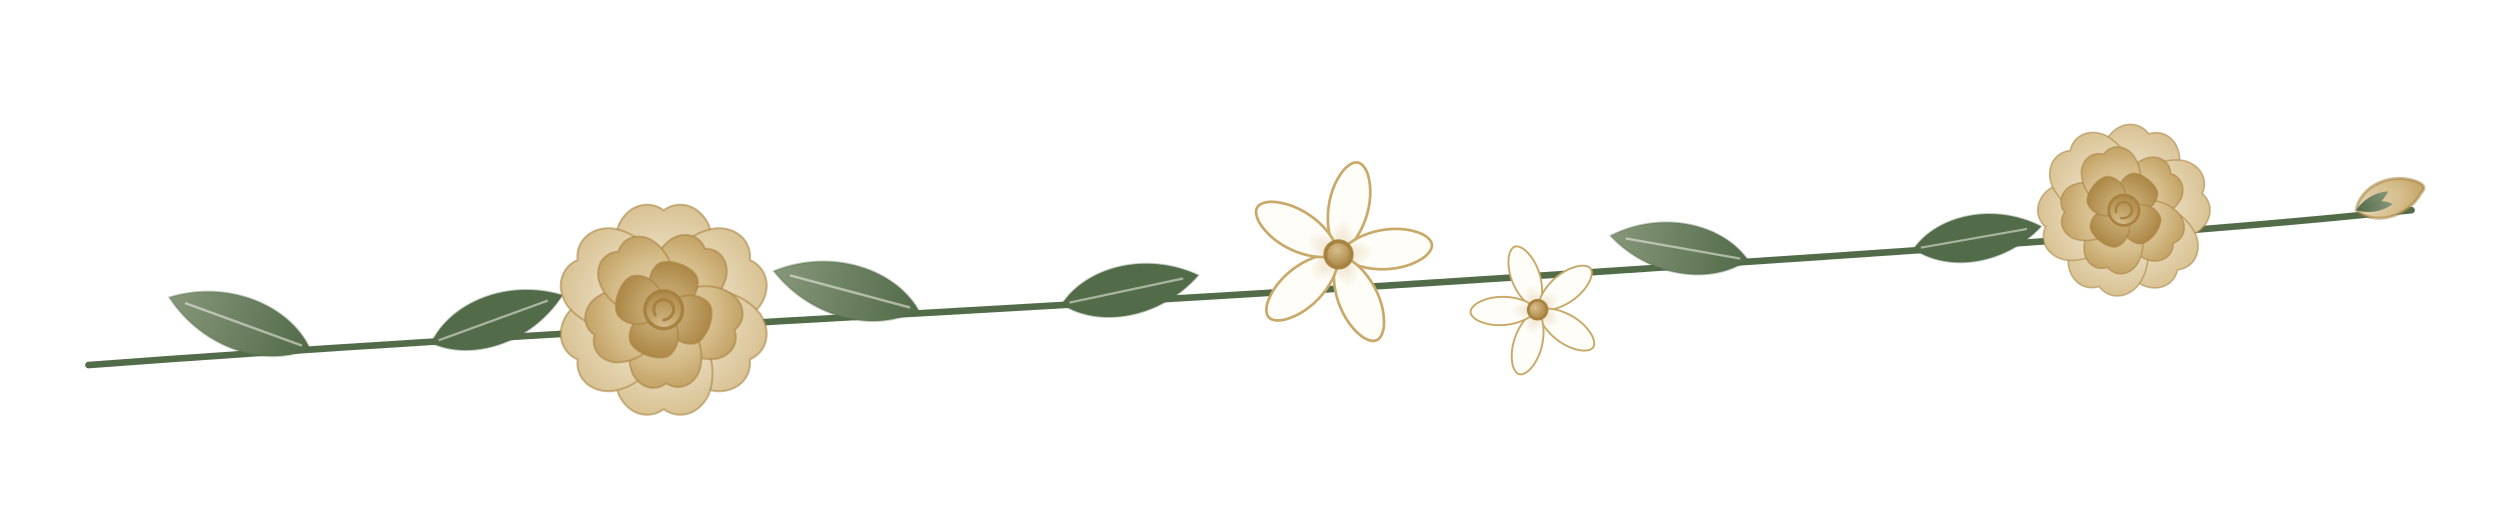
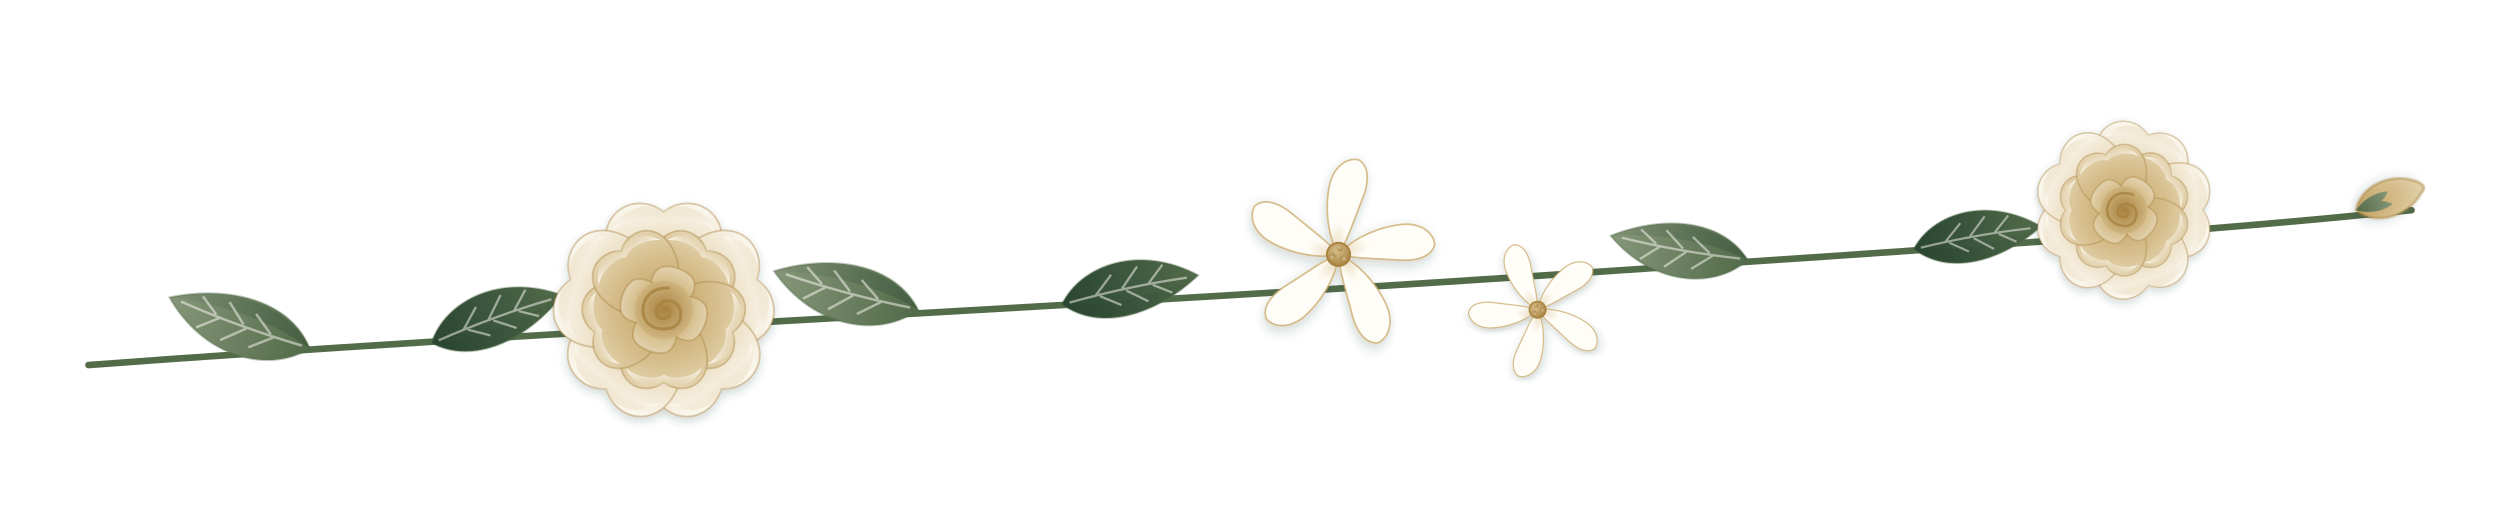
<svg xmlns="http://www.w3.org/2000/svg" viewBox="-16 -16 452 96" width="452" height="96">
-   <style>.p{transform-origin:50% 100%;stroke:#a8823f;stroke-opacity:.55}.j{stroke:#c9a96a;stroke-opacity:1;stroke-width:.7}.l{transform-origin:0 50%}.v{stroke:#526b49;stroke-width:.5;stroke-opacity:.35}.r{fill:none;stroke:#fffdf8;stroke-width:.6;stroke-opacity:.5}.s{fill:none;stroke:#526b49;stroke-linecap:round}.f{stroke:#a8823f}</style>
+   <style>.p{transform-origin:50% 100%;stroke:#a8823f;stroke-opacity:.4}.j{stroke:#c9a96a;stroke-opacity:.75;stroke-width:.45}.l{transform-origin:0 50%}.v{stroke:#526b49;stroke-width:.5;stroke-opacity:.35}.r{fill:none;stroke:#fffdf8;stroke-width:.6;stroke-opacity:.5}.s{fill:none;stroke:#526b49;stroke-linecap:round}.f{stroke:#a8823f;stroke-width:.5}.n{stroke:none}.h{fill:none;stroke-width:.9;stroke-linecap:round;stroke-opacity:.8}</style>
  <defs>
    <radialGradient id="ro" cx="50%" cy="100%" r="110%">
+       <stop offset="0" stop-color="#d6be8c" />
+       <stop offset="0.5" stop-color="#e7d8b8" />
+       <stop offset="1" stop-color="#fffdf8" />
+     </radialGradient>
+     <radialGradient id="rm" cx="50%" cy="100%" r="110%">
+       <stop offset="0" stop-color="#bf9d5d" />
+       <stop offset="0.6" stop-color="#d6be8c" />
+       <stop offset="1" stop-color="#e7d8b8" />
+     </radialGradient>
+     <radialGradient id="ri" cx="50%" cy="50%" r="60%">
+       <stop offset="0" stop-color="#a8823f" />
+       <stop offset="1" stop-color="#d6be8c" />
+     </radialGradient>
+     <linearGradient id="rr" x1="0" y1="1" x2="0" y2="0">
+       <stop offset="0" stop-color="#fffdf8" stop-opacity="0.95" />
+       <stop offset="1" stop-color="#e7d8b8" stop-opacity="0.4" />
+     </linearGradient>
+     <radialGradient id="bo" cx="50%" cy="100%" r="110%">
+       <stop offset="0" stop-color="#d6a0a3" />
+       <stop offset="0.5" stop-color="#ecc6c4" />
+       <stop offset="1" stop-color="#f8eae6" />
+     </radialGradient>
+     <radialGradient id="bm" cx="50%" cy="100%" r="110%">
+       <stop offset="0" stop-color="#d6a0a3" />
+       <stop offset="0.7" stop-color="#ecc6c4" />
+       <stop offset="1" stop-color="#f8eae6" />
+     </radialGradient>
+     <radialGradient id="bi" cx="50%" cy="50%" r="60%">
+       <stop offset="0" stop-color="#d6a0a3" />
+       <stop offset="1" stop-color="#ecc6c4" />
+     </radialGradient>
+     <linearGradient id="br" x1="0" y1="1" x2="0" y2="0">
+       <stop offset="0" stop-color="#fffdf8" stop-opacity="0.9" />
+       <stop offset="1" stop-color="#f8eae6" stop-opacity="0.3" />
+     </linearGradient>
+     <radialGradient id="io" cx="50%" cy="100%" r="110%">
+       <stop offset="0" stop-color="#e7d8b8" />
+       <stop offset="0.45" stop-color="#fffdf8" />
+       <stop offset="1" stop-color="#fffdf8" />
+     </radialGradient>
+     <radialGradient id="im" cx="50%" cy="100%" r="110%">
+       <stop offset="0" stop-color="#d6be8c" />
+       <stop offset="0.6" stop-color="#e7d8b8" />
+       <stop offset="1" stop-color="#fffdf8" />
+     </radialGradient>
+     <radialGradient id="ii" cx="50%" cy="50%" r="60%">
+       <stop offset="0" stop-color="#d6be8c" />
+       <stop offset="1" stop-color="#fffdf8" />
+     </radialGradient>
+     <linearGradient id="ir" x1="0" y1="1" x2="0" y2="0">
      <stop offset="0" stop-color="#fffdf8" />
-       <stop offset=".55" stop-color="#e7d8b8" />
-       <stop offset="1" stop-color="#d6be8c" />
-     </radialGradient>
-     <radialGradient id="rm" cx="50%" cy="100%" r="110%">
-       <stop offset="0" stop-color="#e7d8b8" />
-       <stop offset=".6" stop-color="#d6be8c" />
-       <stop offset="1" stop-color="#bf9d5d" />
-     </radialGradient>
-     <radialGradient id="ri" cx="50%" cy="100%" r="110%">
-       <stop offset="0" stop-color="#d6be8c" />
-       <stop offset="1" stop-color="#a8823f" />
-     </radialGradient>
-     <radialGradient id="bo" cx="50%" cy="100%" r="110%">
-       <stop offset="0" stop-color="#f8eae6" />
-       <stop offset=".55" stop-color="#ecc6c4" />
-       <stop offset="1" stop-color="#d6a0a3" />
-     </radialGradient>
-     <radialGradient id="bm" cx="50%" cy="100%" r="110%">
-       <stop offset="0" stop-color="#ecc6c4" />
-       <stop offset="1" stop-color="#d6a0a3" />
-     </radialGradient>
-     <radialGradient id="bi" cx="50%" cy="100%" r="110%">
-       <stop offset="0" stop-color="#d6a0a3" />
-       <stop offset="1" stop-color="#a8823f" />
-     </radialGradient>
+       <stop offset="1" stop-color="#fffdf8" stop-opacity="0.5" />
+     </linearGradient>
    <radialGradient id="ja" cx="50%" cy="100%" r="110%">
      <stop offset="0" stop-color="#e7d8b8" />
-       <stop offset=".35" stop-color="#fffdf8" />
+       <stop offset="0.3" stop-color="#fffdf8" />
      <stop offset="1" stop-color="#fffdf8" />
    </radialGradient>
    <radialGradient id="go" cx="40%" cy="35%" r="70%">
      <stop offset="0" stop-color="#d6be8c" />
      <stop offset="1" stop-color="#a8823f" />
    </radialGradient>
    <linearGradient id="le">
      <stop offset="0" stop-color="#526b49" />
      <stop offset="1" stop-color="#87977a" />
    </linearGradient>
    <linearGradient id="ld">
-       <stop offset="0" stop-color="#526b49" />
+       <stop offset="0" stop-color="#294532" />
      <stop offset="1" stop-color="#526b49" />
    </linearGradient>
+     <linearGradient id="lh">
+       <stop offset="0" stop-color="#294532" stop-opacity="0.35" />
+       <stop offset="1" stop-color="#294532" stop-opacity="0.05" />
+     </linearGradient>
+     <linearGradient id="lf" x1="0" y1="1" x2="0" y2="0">
+       <stop offset="0" stop-color="#a8823f" stop-opacity="0.3" />
+       <stop offset="1" stop-color="#a8823f" stop-opacity="0" />
+     </linearGradient>
+     <filter id="sh" x="-30%" y="-30%" width="160%" height="160%">
+       <feDropShadow dx="0" dy="1.2" stdDeviation="1.4" flood-color="#294532" flood-opacity=".22" />
+     </filter>
  </defs>
  <path class="s" style="--d:0s" d="M0 50C80 44 170 40 260 34S380 26 420 22" pathLength="1" stroke-width="1.2" />
  <g transform="translate(40 47) rotate(-160) scale(0.75)">
-     <path class="l v" style="--d:0.2s" d="M0 0C8-8 24-9 36 0C24 9 8 8 0 0Z" fill="url(#le)" />
-     <path class="l r" style="--d:0.3s" d="M2 0H32" />
+     <g class="l" style="--d:0.2s">
+       <path class="v" d="M0 0C7-9 23-11 36 0C23 8 8 9 0 0Z" fill="url(#le)" />
+       <path d="M0 0C8 8 23 8 36 0C24 3 10 3 0 0Z" fill="url(#lh)" />
+       <path class="r" d="M2 0Q18-1 33 0M9-.4l5-4.4M16-.7l5-4.8M23-.6l4.5-4M10 0l5 3.4M17 0l5 3.9M24 0l4.5 3" />
+     </g>
  </g>
  <g transform="translate(62 46) rotate(-20) scale(0.7)">
-     <path class="l v" style="--d:0.24s" d="M0 0C8-8 24-9 36 0C24 9 8 8 0 0Z" fill="url(#ld)" />
-     <path class="l r" style="--d:0.34s" d="M2 0H32" />
+     <g class="l" style="--d:0.24s">
+       <path class="v" d="M0 0C7-9 23-11 36 0C23 8 8 9 0 0Z" fill="url(#ld)" />
+       <path d="M0 0C8 8 23 8 36 0C24 3 10 3 0 0Z" fill="url(#lh)" />
+       <path class="r" d="M2 0Q18-1 33 0M9-.4l5-4.4M16-.7l5-4.8M23-.6l4.5-4M10 0l5 3.4M17 0l5 3.9M24 0l4.5 3" />
+     </g>
  </g>
  <g transform="translate(150 40) rotate(-165) scale(0.75)">
-     <path class="l v" style="--d:0.32s" d="M0 0C8-8 24-9 36 0C24 9 8 8 0 0Z" fill="url(#le)" />
-     <path class="l r" style="--d:0.42s" d="M2 0H32" />
+     <g class="l" style="--d:0.32s">
+       <path class="v" d="M0 0C7-9 23-11 36 0C23 8 8 9 0 0Z" fill="url(#le)" />
+       <path d="M0 0C8 8 23 8 36 0C24 3 10 3 0 0Z" fill="url(#lh)" />
+       <path class="r" d="M2 0Q18-1 33 0M9-.4l5-4.4M16-.7l5-4.8M23-.6l4.5-4M10 0l5 3.4M17 0l5 3.9M24 0l4.5 3" />
+     </g>
  </g>
  <g transform="translate(176 39) rotate(-12) scale(0.7)">
-     <path class="l v" style="--d:0.36s" d="M0 0C8-8 24-9 36 0C24 9 8 8 0 0Z" fill="url(#ld)" />
-     <path class="l r" style="--d:0.46s" d="M2 0H32" />
+     <g class="l" style="--d:0.36s">
+       <path class="v" d="M0 0C7-9 23-11 36 0C23 8 8 9 0 0Z" fill="url(#ld)" />
+       <path d="M0 0C8 8 23 8 36 0C24 3 10 3 0 0Z" fill="url(#lh)" />
+       <path class="r" d="M2 0Q18-1 33 0M9-.4l5-4.4M16-.7l5-4.8M23-.6l4.5-4M10 0l5 3.4M17 0l5 3.9M24 0l4.5 3" />
+     </g>
  </g>
  <g transform="translate(300 31) rotate(-170) scale(0.7)">
-     <path class="l v" style="--d:0.44s" d="M0 0C8-8 24-9 36 0C24 9 8 8 0 0Z" fill="url(#le)" />
-     <path class="l r" style="--d:0.54s" d="M2 0H32" />
+     <g class="l" style="--d:0.44s">
+       <path class="v" d="M0 0C7-9 23-11 36 0C23 8 8 9 0 0Z" fill="url(#le)" />
+       <path d="M0 0C8 8 23 8 36 0C24 3 10 3 0 0Z" fill="url(#lh)" />
+       <path class="r" d="M2 0Q18-1 33 0M9-.4l5-4.4M16-.7l5-4.8M23-.6l4.5-4M10 0l5 3.4M17 0l5 3.9M24 0l4.5 3" />
+     </g>
  </g>
  <g transform="translate(330 29) rotate(-10) scale(0.65)">
-     <path class="l v" style="--d:0.48s" d="M0 0C8-8 24-9 36 0C24 9 8 8 0 0Z" fill="url(#ld)" />
-     <path class="l r" style="--d:0.58s" d="M2 0H32" />
-   </g>
-   <g transform="translate(104 40) scale(0.62)">
+     <g class="l" style="--d:0.48s">
+       <path class="v" d="M0 0C7-9 23-11 36 0C23 8 8 9 0 0Z" fill="url(#ld)" />
+       <path d="M0 0C8 8 23 8 36 0C24 3 10 3 0 0Z" fill="url(#lh)" />
+       <path class="r" d="M2 0Q18-1 33 0M9-.4l5-4.4M16-.7l5-4.8M23-.6l4.5-4M10 0l5 3.4M17 0l5 3.9M24 0l4.5 3" />
+     </g>
+   </g>
+   <g transform="translate(104 40) scale(0.62)" filter="url(#sh)">
    <g transform="rotate(0) scale(1)">
-       <path class="p" style="--d:0.6s" d="M0 0C-11-3-17-15-13-25C-10-31-4-32 0-29C4-32 10-31 13-25C17-15 11-3 0 0Z" fill="url(#ro)" stroke-width="0.6" />
-     </g>
-     <g transform="rotate(60) scale(1)">
-       <path class="p" style="--d:0.64s" d="M0 0C-11-3-17-15-13-25C-10-31-4-32 0-29C4-32 10-31 13-25C17-15 11-3 0 0Z" fill="url(#ro)" stroke-width="0.6" />
-     </g>
-     <g transform="rotate(120) scale(1)">
-       <path class="p" style="--d:0.68s" d="M0 0C-11-3-17-15-13-25C-10-31-4-32 0-29C4-32 10-31 13-25C17-15 11-3 0 0Z" fill="url(#ro)" stroke-width="0.6" />
-     </g>
-     <g transform="rotate(180) scale(1)">
-       <path class="p" style="--d:0.72s" d="M0 0C-11-3-17-15-13-25C-10-31-4-32 0-29C4-32 10-31 13-25C17-15 11-3 0 0Z" fill="url(#ro)" stroke-width="0.6" />
-     </g>
-     <g transform="rotate(240) scale(1)">
-       <path class="p" style="--d:0.76s" d="M0 0C-11-3-17-15-13-25C-10-31-4-32 0-29C4-32 10-31 13-25C17-15 11-3 0 0Z" fill="url(#ro)" stroke-width="0.6" />
-     </g>
-     <g transform="rotate(300) scale(1)">
-       <path class="p" style="--d:0.8s" d="M0 0C-11-3-17-15-13-25C-10-31-4-32 0-29C4-32 10-31 13-25C17-15 11-3 0 0Z" fill="url(#ro)" stroke-width="0.6" />
-     </g>
-     <g transform="rotate(34) scale(0.74)">
-       <path class="p" style="--d:0.46s" d="M0 0C-11-3-17-15-13-25C-10-31-4-32 0-29C4-32 10-31 13-25C17-15 11-3 0 0Z" fill="url(#rm)" stroke-width="0.81" />
-     </g>
-     <g transform="rotate(106) scale(0.74)">
-       <path class="p" style="--d:0.5s" d="M0 0C-11-3-17-15-13-25C-10-31-4-32 0-29C4-32 10-31 13-25C17-15 11-3 0 0Z" fill="url(#rm)" stroke-width="0.81" />
-     </g>
-     <g transform="rotate(178) scale(0.74)">
-       <path class="p" style="--d:0.54s" d="M0 0C-11-3-17-15-13-25C-10-31-4-32 0-29C4-32 10-31 13-25C17-15 11-3 0 0Z" fill="url(#rm)" stroke-width="0.81" />
-     </g>
-     <g transform="rotate(250) scale(0.74)">
-       <path class="p" style="--d:0.58s" d="M0 0C-11-3-17-15-13-25C-10-31-4-32 0-29C4-32 10-31 13-25C17-15 11-3 0 0Z" fill="url(#rm)" stroke-width="0.81" />
-     </g>
-     <g transform="rotate(322) scale(0.74)">
-       <path class="p" style="--d:0.62s" d="M0 0C-11-3-17-15-13-25C-10-31-4-32 0-29C4-32 10-31 13-25C17-15 11-3 0 0Z" fill="url(#rm)" stroke-width="0.81" />
-     </g>
-     <g transform="rotate(20) scale(0.62)">
-       <path class="p" style="--d:0.34s" d="M0 0C-9-2-14-12-10-19C-7-24 7-24 10-19C14-12 9-2 0 0Z" fill="url(#ri)" stroke-width="0.97" />
-     </g>
-     <g transform="rotate(110) scale(0.62)">
-       <path class="p" style="--d:0.38s" d="M0 0C-9-2-14-12-10-19C-7-24 7-24 10-19C14-12 9-2 0 0Z" fill="url(#ri)" stroke-width="0.97" />
-     </g>
-     <g transform="rotate(200) scale(0.62)">
-       <path class="p" style="--d:0.42s" d="M0 0C-9-2-14-12-10-19C-7-24 7-24 10-19C14-12 9-2 0 0Z" fill="url(#ri)" stroke-width="0.97" />
-     </g>
-     <g transform="rotate(290) scale(0.62)">
-       <path class="p" style="--d:0.46s" d="M0 0C-9-2-14-12-10-19C-7-24 7-24 10-19C14-12 9-2 0 0Z" fill="url(#ri)" stroke-width="0.97" />
-     </g>
-     <circle class="f" style="--d:0.3s" r="5.5" fill="url(#ri)" />
-     <path class="f" style="--d:0.4s" d="M-2.5 1.5c-1.5-3 1.5-5.5 4-4s1.5 5-1.5 5.5" fill="none" stroke-width=".9" stroke-linecap="round" />
-   </g>
-   <g transform="translate(226 30) rotate(12) scale(0.7)">
+       <g class="p" style="--d:0.6s">
+         <path d="M0 0C-8-1-16-8-17-18C-18-26-13-31-7-31C-4-31-2-30 0-28.5C2-30 4-31 7-31C13-31 18-26 17-18C16-8 8-1 0 0Z" fill="url(#ro)" stroke-width="0.55" />
+         <path d="M-15-23C-12-30-4-32 0-28.5C4-32 12-30 15-23C11-26.5 4-28 0-25.5C-4-28-11-26.5-15-23Z" fill="url(#rr)" stroke="none" />
+       </g>
+     </g>
+     <g transform="rotate(72) scale(1)">
+       <g class="p" style="--d:0.64s">
+         <path d="M0 0C-8-1-16-8-17-18C-18-26-13-31-7-31C-4-31-2-30 0-28.5C2-30 4-31 7-31C13-31 18-26 17-18C16-8 8-1 0 0Z" fill="url(#ro)" stroke-width="0.55" />
+         <path d="M-15-23C-12-30-4-32 0-28.5C4-32 12-30 15-23C11-26.5 4-28 0-25.5C-4-28-11-26.5-15-23Z" fill="url(#rr)" stroke="none" />
+       </g>
+     </g>
+     <g transform="rotate(144) scale(1)">
+       <g class="p" style="--d:0.68s">
+         <path d="M0 0C-8-1-16-8-17-18C-18-26-13-31-7-31C-4-31-2-30 0-28.5C2-30 4-31 7-31C13-31 18-26 17-18C16-8 8-1 0 0Z" fill="url(#ro)" stroke-width="0.55" />
+         <path d="M-15-23C-12-30-4-32 0-28.5C4-32 12-30 15-23C11-26.5 4-28 0-25.5C-4-28-11-26.5-15-23Z" fill="url(#rr)" stroke="none" />
+       </g>
+     </g>
+     <g transform="rotate(216) scale(1)">
+       <g class="p" style="--d:0.72s">
+         <path d="M0 0C-8-1-16-8-17-18C-18-26-13-31-7-31C-4-31-2-30 0-28.5C2-30 4-31 7-31C13-31 18-26 17-18C16-8 8-1 0 0Z" fill="url(#ro)" stroke-width="0.55" />
+         <path d="M-15-23C-12-30-4-32 0-28.5C4-32 12-30 15-23C11-26.5 4-28 0-25.5C-4-28-11-26.5-15-23Z" fill="url(#rr)" stroke="none" />
+       </g>
+     </g>
+     <g transform="rotate(288) scale(1)">
+       <g class="p" style="--d:0.76s">
+         <path d="M0 0C-8-1-16-8-17-18C-18-26-13-31-7-31C-4-31-2-30 0-28.5C2-30 4-31 7-31C13-31 18-26 17-18C16-8 8-1 0 0Z" fill="url(#ro)" stroke-width="0.55" />
+         <path d="M-15-23C-12-30-4-32 0-28.5C4-32 12-30 15-23C11-26.5 4-28 0-25.5C-4-28-11-26.5-15-23Z" fill="url(#rr)" stroke="none" />
+       </g>
+     </g>
+     <g transform="rotate(36) scale(0.74)">
+       <g class="p" style="--d:0.46s">
+         <path d="M0 0C-8-1-16-8-17-18C-18-26-13-31-7-31C-4-31-2-30 0-28.5C2-30 4-31 7-31C13-31 18-26 17-18C16-8 8-1 0 0Z" fill="url(#rm)" stroke-width="0.74" />
+         <path d="M-15-23C-12-30-4-32 0-28.5C4-32 12-30 15-23C11-26.5 4-28 0-25.5C-4-28-11-26.5-15-23Z" fill="url(#rr)" stroke="none" />
+       </g>
+     </g>
+     <g transform="rotate(108) scale(0.74)">
+       <g class="p" style="--d:0.5s">
+         <path d="M0 0C-8-1-16-8-17-18C-18-26-13-31-7-31C-4-31-2-30 0-28.5C2-30 4-31 7-31C13-31 18-26 17-18C16-8 8-1 0 0Z" fill="url(#rm)" stroke-width="0.74" />
+         <path d="M-15-23C-12-30-4-32 0-28.5C4-32 12-30 15-23C11-26.5 4-28 0-25.5C-4-28-11-26.5-15-23Z" fill="url(#rr)" stroke="none" />
+       </g>
+     </g>
+     <g transform="rotate(180) scale(0.74)">
+       <g class="p" style="--d:0.54s">
+         <path d="M0 0C-8-1-16-8-17-18C-18-26-13-31-7-31C-4-31-2-30 0-28.5C2-30 4-31 7-31C13-31 18-26 17-18C16-8 8-1 0 0Z" fill="url(#rm)" stroke-width="0.74" />
+         <path d="M-15-23C-12-30-4-32 0-28.5C4-32 12-30 15-23C11-26.5 4-28 0-25.5C-4-28-11-26.5-15-23Z" fill="url(#rr)" stroke="none" />
+       </g>
+     </g>
+     <g transform="rotate(252) scale(0.74)">
+       <g class="p" style="--d:0.58s">
+         <path d="M0 0C-8-1-16-8-17-18C-18-26-13-31-7-31C-4-31-2-30 0-28.5C2-30 4-31 7-31C13-31 18-26 17-18C16-8 8-1 0 0Z" fill="url(#rm)" stroke-width="0.74" />
+         <path d="M-15-23C-12-30-4-32 0-28.5C4-32 12-30 15-23C11-26.5 4-28 0-25.5C-4-28-11-26.5-15-23Z" fill="url(#rr)" stroke="none" />
+       </g>
+     </g>
+     <g transform="rotate(324) scale(0.74)">
+       <g class="p" style="--d:0.62s">
+         <path d="M0 0C-8-1-16-8-17-18C-18-26-13-31-7-31C-4-31-2-30 0-28.5C2-30 4-31 7-31C13-31 18-26 17-18C16-8 8-1 0 0Z" fill="url(#rm)" stroke-width="0.74" />
+         <path d="M-15-23C-12-30-4-32 0-28.5C4-32 12-30 15-23C11-26.5 4-28 0-25.5C-4-28-11-26.5-15-23Z" fill="url(#rr)" stroke="none" />
+       </g>
+     </g>
+     <g transform="rotate(20) scale(.56)">
+       <path class="p" style="--d:0.36s" d="M0 0C-9-2-14-12-10-19C-7-24 7-24 10-19C14-12 9-2 0 0Z" fill="url(#rm)" stroke-width="1" />
+     </g>
+     <g transform="rotate(110) scale(.56)">
+       <path class="p" style="--d:0.39s" d="M0 0C-9-2-14-12-10-19C-7-24 7-24 10-19C14-12 9-2 0 0Z" fill="url(#rm)" stroke-width="1" />
+     </g>
+     <g transform="rotate(200) scale(.56)">
+       <path class="p" style="--d:0.42s" d="M0 0C-9-2-14-12-10-19C-7-24 7-24 10-19C14-12 9-2 0 0Z" fill="url(#rm)" stroke-width="1" />
+     </g>
+     <g transform="rotate(290) scale(.56)">
+       <path class="p" style="--d:0.45s" d="M0 0C-9-2-14-12-10-19C-7-24 7-24 10-19C14-12 9-2 0 0Z" fill="url(#rm)" stroke-width="1" />
+     </g>
+     <circle class="f n" style="--d:0.3s" r="8.5" fill="url(#ri)" />
+     <path class="f h" style="--d:0.42s" d="M.6-.4c1.4.2 1.7 1.8.6 2.6S-2 2.7-2.1.8-.6-2.8 1.6-2.6 5.3-.6 4.9 2.2 1.7 6-1.4 5.5-6.4 2.6-6 -.8-2.6-6.6 1.4-6.3" />
+   </g>
+   <g transform="translate(226 30) rotate(12) scale(0.7)" filter="url(#sh)">
    <g transform="rotate(0)">
-       <path class="p j" style="--d:0.4s" d="M0 0C-5-4-7-15-3-22C-1-25 1-25 3-22C7-15 5-4 0 0Z" fill="url(#ja)" />
+       <path class="p j" style="--d:0.4s" d="M0 0C-3-3-6-10-6-17C-6-22-3-25 0-25C3-24 4-20 3-15C2-9 1.5-4 0 0Z" fill="url(#ja)" />
    </g>
    <g transform="rotate(72)">
-       <path class="p j" style="--d:0.45s" d="M0 0C-5-4-7-15-3-22C-1-25 1-25 3-22C7-15 5-4 0 0Z" fill="url(#ja)" />
+       <path class="p j" style="--d:0.45s" d="M0 0C-3-3-6-10-6-17C-6-22-3-25 0-25C3-24 4-20 3-15C2-9 1.5-4 0 0Z" fill="url(#ja)" />
    </g>
    <g transform="rotate(144)">
-       <path class="p j" style="--d:0.5s" d="M0 0C-5-4-7-15-3-22C-1-25 1-25 3-22C7-15 5-4 0 0Z" fill="url(#ja)" />
+       <path class="p j" style="--d:0.5s" d="M0 0C-3-3-6-10-6-17C-6-22-3-25 0-25C3-24 4-20 3-15C2-9 1.5-4 0 0Z" fill="url(#ja)" />
    </g>
    <g transform="rotate(216)">
-       <path class="p j" style="--d:0.55s" d="M0 0C-5-4-7-15-3-22C-1-25 1-25 3-22C7-15 5-4 0 0Z" fill="url(#ja)" />
+       <path class="p j" style="--d:0.55s" d="M0 0C-3-3-6-10-6-17C-6-22-3-25 0-25C3-24 4-20 3-15C2-9 1.5-4 0 0Z" fill="url(#ja)" />
    </g>
    <g transform="rotate(288)">
-       <path class="p j" style="--d:0.6s" d="M0 0C-5-4-7-15-3-22C-1-25 1-25 3-22C7-15 5-4 0 0Z" fill="url(#ja)" />
-     </g>
-     <circle class="f" style="--d:0.7s" r="3.4" fill="url(#go)" />
-   </g>
-   <g transform="translate(262 40) rotate(-20) scale(0.5)">
+       <path class="p j" style="--d:0.6s" d="M0 0C-3-3-6-10-6-17C-6-22-3-25 0-25C3-24 4-20 3-15C2-9 1.5-4 0 0Z" fill="url(#ja)" />
+     </g>
+     <circle class="f" style="--d:0.7s" r="3" fill="url(#go)" />
+     <circle class="f n" style="--d:0.76s" transform="rotate(0)" cy="-1.6" r=".75" fill="url(#go)" />
+     <circle class="f n" style="--d:0.76s" transform="rotate(120)" cy="-1.6" r=".75" fill="url(#go)" />
+     <circle class="f n" style="--d:0.76s" transform="rotate(240)" cy="-1.6" r=".75" fill="url(#go)" />
+   </g>
+   <g transform="translate(262 40) rotate(-20) scale(0.5)" filter="url(#sh)">
    <g transform="rotate(0)">
-       <path class="p j" style="--d:0.46s" d="M0 0C-5-4-7-15-3-22C-1-25 1-25 3-22C7-15 5-4 0 0Z" fill="url(#ja)" />
+       <path class="p j" style="--d:0.46s" d="M0 0C-3-3-6-10-6-17C-6-22-3-25 0-25C3-24 4-20 3-15C2-9 1.5-4 0 0Z" fill="url(#ja)" />
    </g>
    <g transform="rotate(72)">
-       <path class="p j" style="--d:0.51s" d="M0 0C-5-4-7-15-3-22C-1-25 1-25 3-22C7-15 5-4 0 0Z" fill="url(#ja)" />
+       <path class="p j" style="--d:0.51s" d="M0 0C-3-3-6-10-6-17C-6-22-3-25 0-25C3-24 4-20 3-15C2-9 1.5-4 0 0Z" fill="url(#ja)" />
    </g>
    <g transform="rotate(144)">
-       <path class="p j" style="--d:0.56s" d="M0 0C-5-4-7-15-3-22C-1-25 1-25 3-22C7-15 5-4 0 0Z" fill="url(#ja)" />
+       <path class="p j" style="--d:0.56s" d="M0 0C-3-3-6-10-6-17C-6-22-3-25 0-25C3-24 4-20 3-15C2-9 1.5-4 0 0Z" fill="url(#ja)" />
    </g>
    <g transform="rotate(216)">
-       <path class="p j" style="--d:0.61s" d="M0 0C-5-4-7-15-3-22C-1-25 1-25 3-22C7-15 5-4 0 0Z" fill="url(#ja)" />
+       <path class="p j" style="--d:0.61s" d="M0 0C-3-3-6-10-6-17C-6-22-3-25 0-25C3-24 4-20 3-15C2-9 1.5-4 0 0Z" fill="url(#ja)" />
    </g>
    <g transform="rotate(288)">
-       <path class="p j" style="--d:0.66s" d="M0 0C-5-4-7-15-3-22C-1-25 1-25 3-22C7-15 5-4 0 0Z" fill="url(#ja)" />
-     </g>
-     <circle class="f" style="--d:0.76s" r="3.4" fill="url(#go)" />
-   </g>
-   <g transform="translate(368 22) rotate(18) scale(0.5)">
+       <path class="p j" style="--d:0.66s" d="M0 0C-3-3-6-10-6-17C-6-22-3-25 0-25C3-24 4-20 3-15C2-9 1.5-4 0 0Z" fill="url(#ja)" />
+     </g>
+     <circle class="f" style="--d:0.76s" r="3" fill="url(#go)" />
+     <circle class="f n" style="--d:0.82s" transform="rotate(0)" cy="-1.6" r=".75" fill="url(#go)" />
+     <circle class="f n" style="--d:0.82s" transform="rotate(120)" cy="-1.6" r=".75" fill="url(#go)" />
+     <circle class="f n" style="--d:0.82s" transform="rotate(240)" cy="-1.6" r=".75" fill="url(#go)" />
+   </g>
+   <g transform="translate(368 22) rotate(18) scale(0.5)" filter="url(#sh)">
    <g transform="rotate(0) scale(1)">
-       <path class="p" style="--d:0.8s" d="M0 0C-11-3-17-15-13-25C-10-31-4-32 0-29C4-32 10-31 13-25C17-15 11-3 0 0Z" fill="url(#ro)" stroke-width="0.6" />
-     </g>
-     <g transform="rotate(60) scale(1)">
-       <path class="p" style="--d:0.84s" d="M0 0C-11-3-17-15-13-25C-10-31-4-32 0-29C4-32 10-31 13-25C17-15 11-3 0 0Z" fill="url(#ro)" stroke-width="0.6" />
-     </g>
-     <g transform="rotate(120) scale(1)">
-       <path class="p" style="--d:0.88s" d="M0 0C-11-3-17-15-13-25C-10-31-4-32 0-29C4-32 10-31 13-25C17-15 11-3 0 0Z" fill="url(#ro)" stroke-width="0.6" />
-     </g>
-     <g transform="rotate(180) scale(1)">
-       <path class="p" style="--d:0.92s" d="M0 0C-11-3-17-15-13-25C-10-31-4-32 0-29C4-32 10-31 13-25C17-15 11-3 0 0Z" fill="url(#ro)" stroke-width="0.6" />
-     </g>
-     <g transform="rotate(240) scale(1)">
-       <path class="p" style="--d:0.96s" d="M0 0C-11-3-17-15-13-25C-10-31-4-32 0-29C4-32 10-31 13-25C17-15 11-3 0 0Z" fill="url(#ro)" stroke-width="0.6" />
-     </g>
-     <g transform="rotate(300) scale(1)">
-       <path class="p" style="--d:1s" d="M0 0C-11-3-17-15-13-25C-10-31-4-32 0-29C4-32 10-31 13-25C17-15 11-3 0 0Z" fill="url(#ro)" stroke-width="0.6" />
-     </g>
-     <g transform="rotate(34) scale(0.74)">
-       <path class="p" style="--d:0.66s" d="M0 0C-11-3-17-15-13-25C-10-31-4-32 0-29C4-32 10-31 13-25C17-15 11-3 0 0Z" fill="url(#rm)" stroke-width="0.81" />
-     </g>
-     <g transform="rotate(106) scale(0.74)">
-       <path class="p" style="--d:0.7s" d="M0 0C-11-3-17-15-13-25C-10-31-4-32 0-29C4-32 10-31 13-25C17-15 11-3 0 0Z" fill="url(#rm)" stroke-width="0.81" />
-     </g>
-     <g transform="rotate(178) scale(0.74)">
-       <path class="p" style="--d:0.74s" d="M0 0C-11-3-17-15-13-25C-10-31-4-32 0-29C4-32 10-31 13-25C17-15 11-3 0 0Z" fill="url(#rm)" stroke-width="0.81" />
-     </g>
-     <g transform="rotate(250) scale(0.74)">
-       <path class="p" style="--d:0.78s" d="M0 0C-11-3-17-15-13-25C-10-31-4-32 0-29C4-32 10-31 13-25C17-15 11-3 0 0Z" fill="url(#rm)" stroke-width="0.81" />
-     </g>
-     <g transform="rotate(322) scale(0.74)">
-       <path class="p" style="--d:0.82s" d="M0 0C-11-3-17-15-13-25C-10-31-4-32 0-29C4-32 10-31 13-25C17-15 11-3 0 0Z" fill="url(#rm)" stroke-width="0.81" />
-     </g>
-     <g transform="rotate(20) scale(0.62)">
-       <path class="p" style="--d:0.54s" d="M0 0C-9-2-14-12-10-19C-7-24 7-24 10-19C14-12 9-2 0 0Z" fill="url(#ri)" stroke-width="0.97" />
-     </g>
-     <g transform="rotate(110) scale(0.62)">
-       <path class="p" style="--d:0.58s" d="M0 0C-9-2-14-12-10-19C-7-24 7-24 10-19C14-12 9-2 0 0Z" fill="url(#ri)" stroke-width="0.97" />
-     </g>
-     <g transform="rotate(200) scale(0.62)">
-       <path class="p" style="--d:0.62s" d="M0 0C-9-2-14-12-10-19C-7-24 7-24 10-19C14-12 9-2 0 0Z" fill="url(#ri)" stroke-width="0.97" />
-     </g>
-     <g transform="rotate(290) scale(0.62)">
-       <path class="p" style="--d:0.66s" d="M0 0C-9-2-14-12-10-19C-7-24 7-24 10-19C14-12 9-2 0 0Z" fill="url(#ri)" stroke-width="0.97" />
-     </g>
-     <circle class="f" style="--d:0.5s" r="5.5" fill="url(#ri)" />
-     <path class="f" style="--d:0.6s" d="M-2.5 1.5c-1.5-3 1.5-5.5 4-4s1.5 5-1.5 5.5" fill="none" stroke-width=".9" stroke-linecap="round" />
-   </g>
-   <g transform="translate(410 22) rotate(70) scale(0.55)">
+       <g class="p" style="--d:0.8s">
+         <path d="M0 0C-8-1-16-8-17-18C-18-26-13-31-7-31C-4-31-2-30 0-28.5C2-30 4-31 7-31C13-31 18-26 17-18C16-8 8-1 0 0Z" fill="url(#ro)" stroke-width="0.55" />
+         <path d="M-15-23C-12-30-4-32 0-28.5C4-32 12-30 15-23C11-26.5 4-28 0-25.5C-4-28-11-26.5-15-23Z" fill="url(#rr)" stroke="none" />
+       </g>
+     </g>
+     <g transform="rotate(72) scale(1)">
+       <g class="p" style="--d:0.84s">
+         <path d="M0 0C-8-1-16-8-17-18C-18-26-13-31-7-31C-4-31-2-30 0-28.5C2-30 4-31 7-31C13-31 18-26 17-18C16-8 8-1 0 0Z" fill="url(#ro)" stroke-width="0.55" />
+         <path d="M-15-23C-12-30-4-32 0-28.5C4-32 12-30 15-23C11-26.5 4-28 0-25.5C-4-28-11-26.5-15-23Z" fill="url(#rr)" stroke="none" />
+       </g>
+     </g>
+     <g transform="rotate(144) scale(1)">
+       <g class="p" style="--d:0.88s">
+         <path d="M0 0C-8-1-16-8-17-18C-18-26-13-31-7-31C-4-31-2-30 0-28.5C2-30 4-31 7-31C13-31 18-26 17-18C16-8 8-1 0 0Z" fill="url(#ro)" stroke-width="0.55" />
+         <path d="M-15-23C-12-30-4-32 0-28.5C4-32 12-30 15-23C11-26.5 4-28 0-25.5C-4-28-11-26.5-15-23Z" fill="url(#rr)" stroke="none" />
+       </g>
+     </g>
+     <g transform="rotate(216) scale(1)">
+       <g class="p" style="--d:0.92s">
+         <path d="M0 0C-8-1-16-8-17-18C-18-26-13-31-7-31C-4-31-2-30 0-28.5C2-30 4-31 7-31C13-31 18-26 17-18C16-8 8-1 0 0Z" fill="url(#ro)" stroke-width="0.55" />
+         <path d="M-15-23C-12-30-4-32 0-28.5C4-32 12-30 15-23C11-26.5 4-28 0-25.5C-4-28-11-26.5-15-23Z" fill="url(#rr)" stroke="none" />
+       </g>
+     </g>
+     <g transform="rotate(288) scale(1)">
+       <g class="p" style="--d:0.96s">
+         <path d="M0 0C-8-1-16-8-17-18C-18-26-13-31-7-31C-4-31-2-30 0-28.5C2-30 4-31 7-31C13-31 18-26 17-18C16-8 8-1 0 0Z" fill="url(#ro)" stroke-width="0.55" />
+         <path d="M-15-23C-12-30-4-32 0-28.5C4-32 12-30 15-23C11-26.5 4-28 0-25.5C-4-28-11-26.5-15-23Z" fill="url(#rr)" stroke="none" />
+       </g>
+     </g>
+     <g transform="rotate(36) scale(0.74)">
+       <g class="p" style="--d:0.66s">
+         <path d="M0 0C-8-1-16-8-17-18C-18-26-13-31-7-31C-4-31-2-30 0-28.5C2-30 4-31 7-31C13-31 18-26 17-18C16-8 8-1 0 0Z" fill="url(#rm)" stroke-width="0.74" />
+         <path d="M-15-23C-12-30-4-32 0-28.5C4-32 12-30 15-23C11-26.5 4-28 0-25.5C-4-28-11-26.5-15-23Z" fill="url(#rr)" stroke="none" />
+       </g>
+     </g>
+     <g transform="rotate(108) scale(0.74)">
+       <g class="p" style="--d:0.7s">
+         <path d="M0 0C-8-1-16-8-17-18C-18-26-13-31-7-31C-4-31-2-30 0-28.5C2-30 4-31 7-31C13-31 18-26 17-18C16-8 8-1 0 0Z" fill="url(#rm)" stroke-width="0.74" />
+         <path d="M-15-23C-12-30-4-32 0-28.5C4-32 12-30 15-23C11-26.5 4-28 0-25.5C-4-28-11-26.5-15-23Z" fill="url(#rr)" stroke="none" />
+       </g>
+     </g>
+     <g transform="rotate(180) scale(0.74)">
+       <g class="p" style="--d:0.74s">
+         <path d="M0 0C-8-1-16-8-17-18C-18-26-13-31-7-31C-4-31-2-30 0-28.5C2-30 4-31 7-31C13-31 18-26 17-18C16-8 8-1 0 0Z" fill="url(#rm)" stroke-width="0.74" />
+         <path d="M-15-23C-12-30-4-32 0-28.5C4-32 12-30 15-23C11-26.5 4-28 0-25.5C-4-28-11-26.5-15-23Z" fill="url(#rr)" stroke="none" />
+       </g>
+     </g>
+     <g transform="rotate(252) scale(0.74)">
+       <g class="p" style="--d:0.78s">
+         <path d="M0 0C-8-1-16-8-17-18C-18-26-13-31-7-31C-4-31-2-30 0-28.5C2-30 4-31 7-31C13-31 18-26 17-18C16-8 8-1 0 0Z" fill="url(#rm)" stroke-width="0.74" />
+         <path d="M-15-23C-12-30-4-32 0-28.5C4-32 12-30 15-23C11-26.5 4-28 0-25.5C-4-28-11-26.5-15-23Z" fill="url(#rr)" stroke="none" />
+       </g>
+     </g>
+     <g transform="rotate(324) scale(0.74)">
+       <g class="p" style="--d:0.82s">
+         <path d="M0 0C-8-1-16-8-17-18C-18-26-13-31-7-31C-4-31-2-30 0-28.5C2-30 4-31 7-31C13-31 18-26 17-18C16-8 8-1 0 0Z" fill="url(#rm)" stroke-width="0.74" />
+         <path d="M-15-23C-12-30-4-32 0-28.5C4-32 12-30 15-23C11-26.5 4-28 0-25.5C-4-28-11-26.5-15-23Z" fill="url(#rr)" stroke="none" />
+       </g>
+     </g>
+     <g transform="rotate(20) scale(.56)">
+       <path class="p" style="--d:0.56s" d="M0 0C-9-2-14-12-10-19C-7-24 7-24 10-19C14-12 9-2 0 0Z" fill="url(#rm)" stroke-width="1" />
+     </g>
+     <g transform="rotate(110) scale(.56)">
+       <path class="p" style="--d:0.59s" d="M0 0C-9-2-14-12-10-19C-7-24 7-24 10-19C14-12 9-2 0 0Z" fill="url(#rm)" stroke-width="1" />
+     </g>
+     <g transform="rotate(200) scale(.56)">
+       <path class="p" style="--d:0.62s" d="M0 0C-9-2-14-12-10-19C-7-24 7-24 10-19C14-12 9-2 0 0Z" fill="url(#rm)" stroke-width="1" />
+     </g>
+     <g transform="rotate(290) scale(.56)">
+       <path class="p" style="--d:0.65s" d="M0 0C-9-2-14-12-10-19C-7-24 7-24 10-19C14-12 9-2 0 0Z" fill="url(#rm)" stroke-width="1" />
+     </g>
+     <circle class="f n" style="--d:0.5s" r="8.5" fill="url(#ri)" />
+     <path class="f h" style="--d:0.62s" d="M.6-.4c1.4.2 1.7 1.8.6 2.6S-2 2.7-2.1.8-.6-2.8 1.6-2.6 5.3-.6 4.9 2.2 1.7 6-1.4 5.5-6.4 2.6-6 -.8-2.6-6.6 1.4-6.3" />
+   </g>
+   <g transform="translate(410 22) rotate(70) scale(0.55)" filter="url(#sh)">
    <path class="p" style="--d:0.6s" d="M0 0C-7-4-8-15-2-22C0-24 1-24 2-22C8-15 7-4 0 0Z" fill="url(#rm)" />
    <g transform="rotate(-70)">
      <path class="l" style="--d:0.7s" d="M0 0C3-3 8-4 12-2C8 1 3 1 0 0Z" fill="url(#le)" />
    </g>
    <g transform="rotate(-110) scale(1 -1)">
      <path class="l" style="--d:0.7s" d="M0 0C3-3 8-4 12-2C8 1 3 1 0 0Z" fill="url(#le)" />
    </g>
  </g>
</svg>
